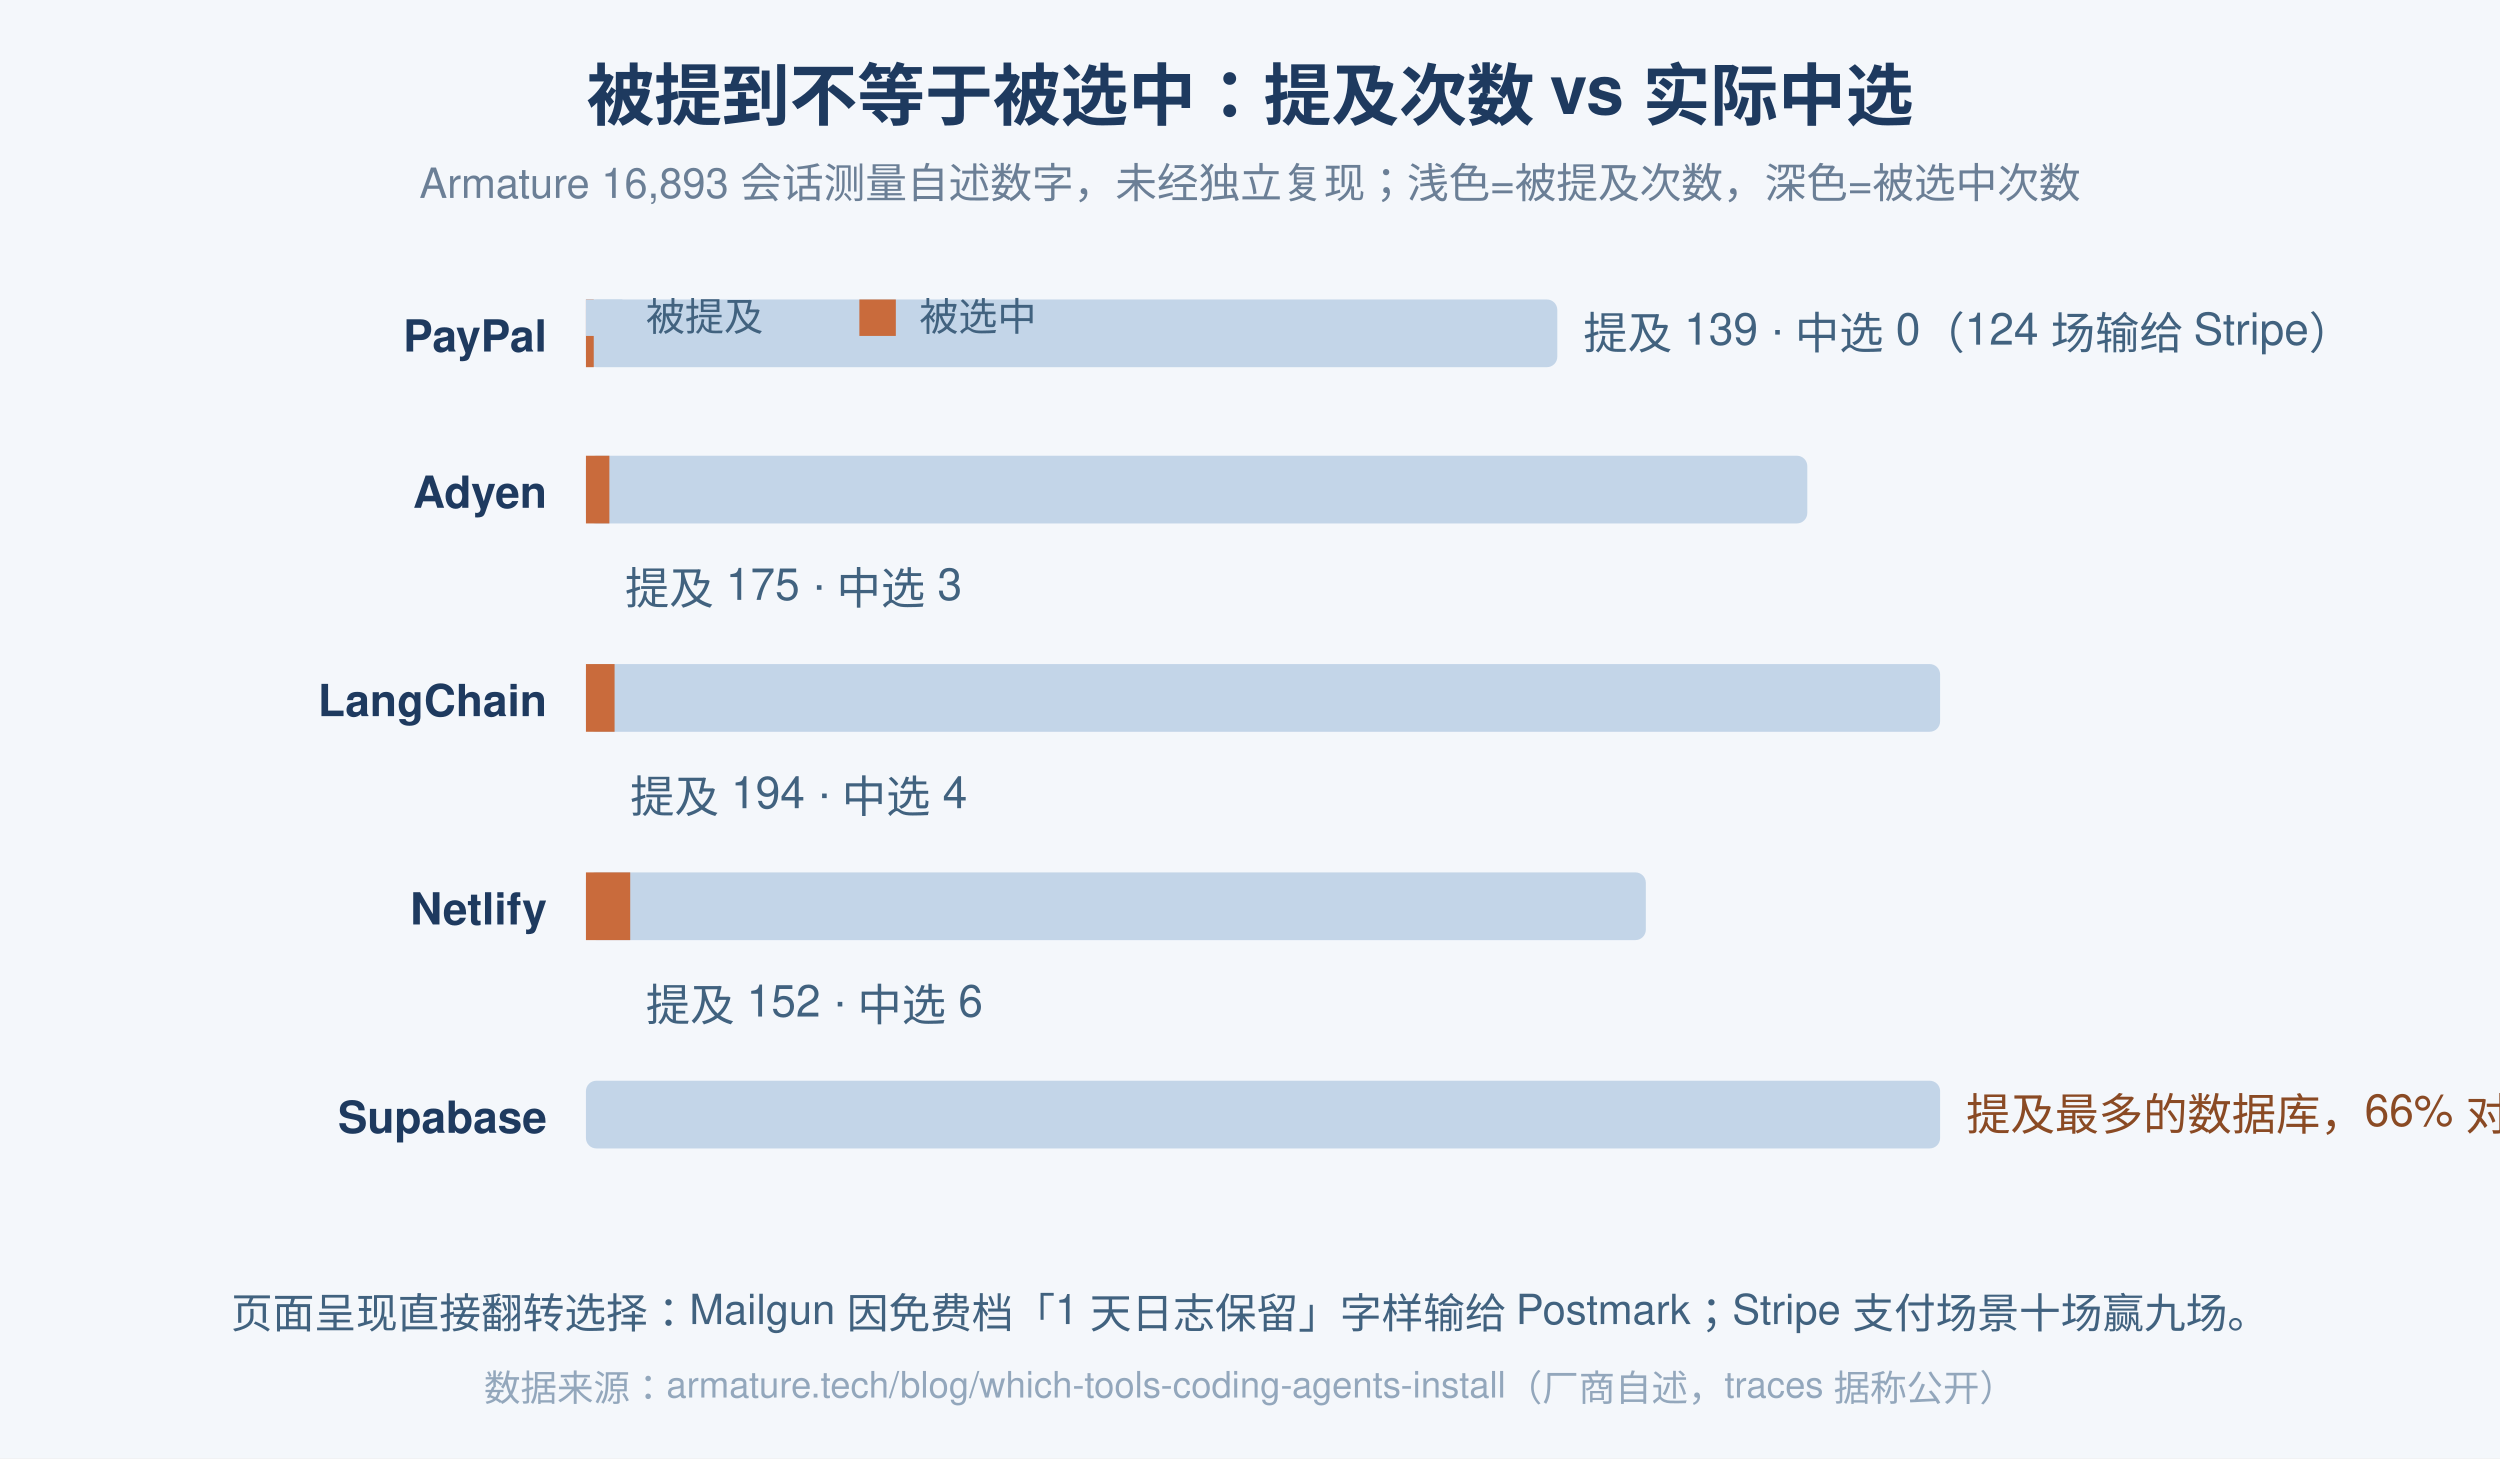
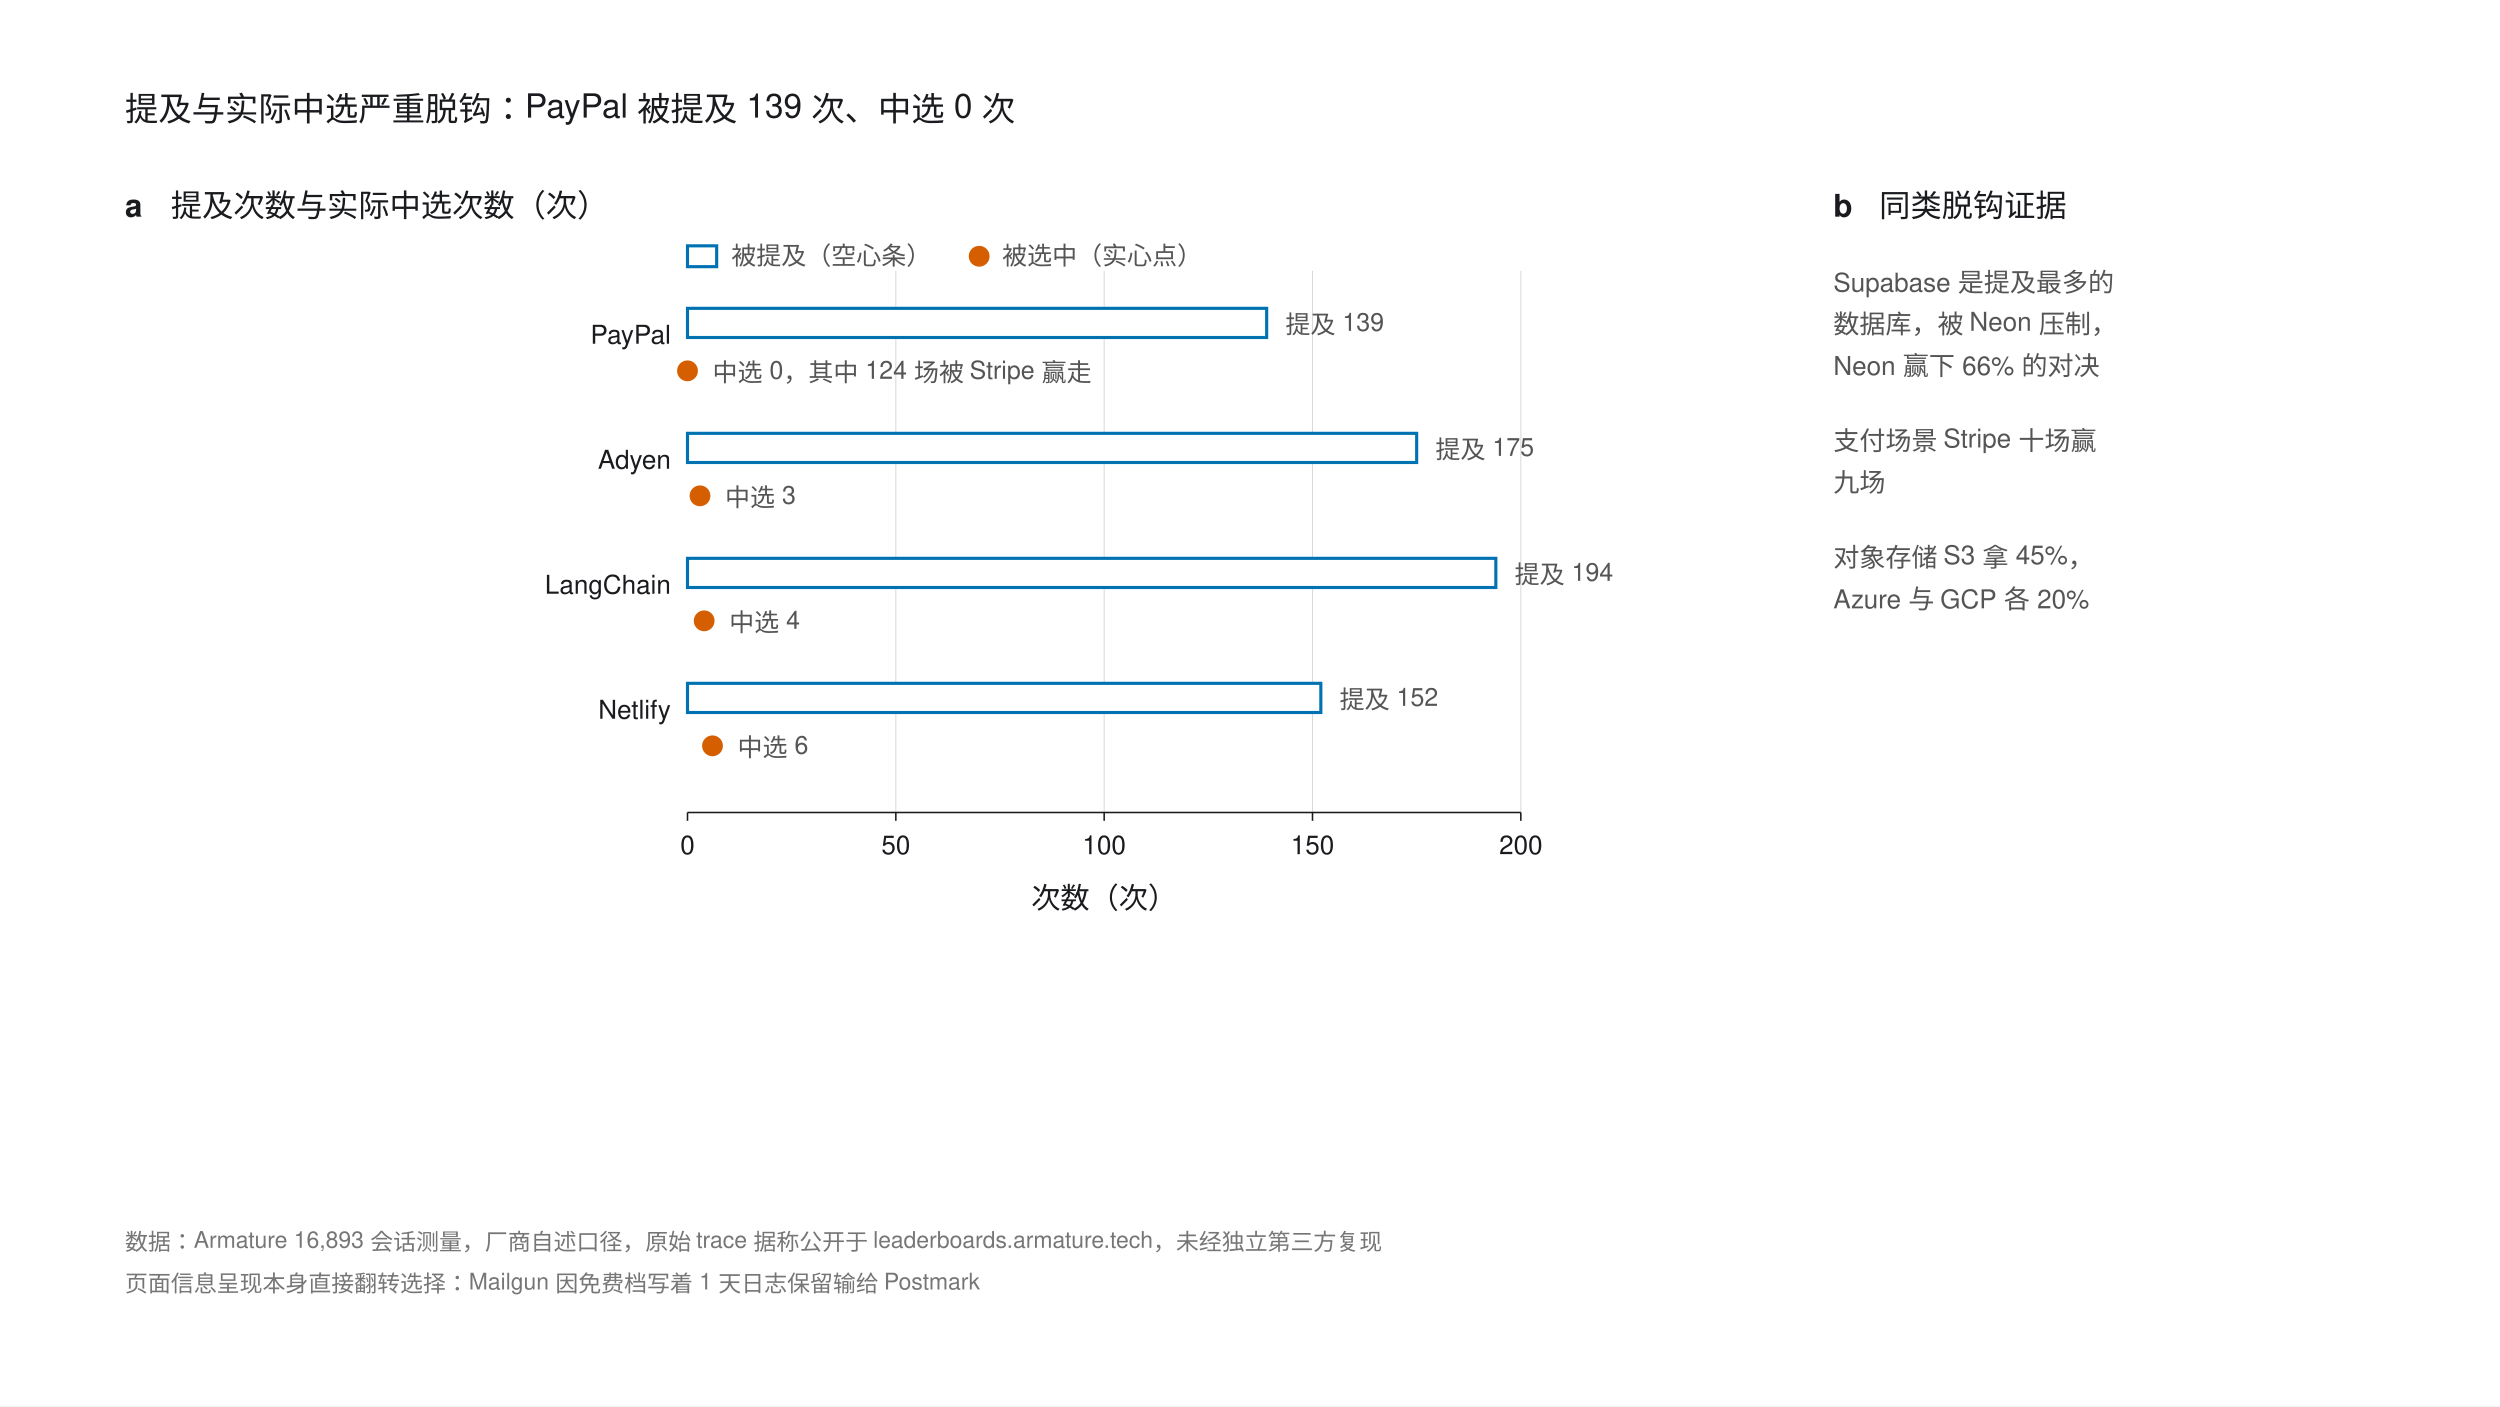
- <svg xmlns="http://www.w3.org/2000/svg" width="960" height="560" viewBox="0 0 960 560" font-family="PingFang SC, Microsoft YaHei, Helvetica, Arial, sans-serif">
-   <rect width="960" height="560" fill="#f4f7fb" />
-   <text x="480" y="46" fill="#1e3a5f" font-size="26" text-anchor="middle" font-weight="bold">被提到不等于被选中：提及次数 vs 实际中选</text>
-   <text x="480" y="76" fill="#6b7f96" font-size="16" text-anchor="middle">Armature 16,893 会话测量自述数字，未经独立复现；浅色=被提及次数，深色=被选中次数</text>
-   <g font-size="17">
-     <text x="210" y="135" fill="#1e3a5f" text-anchor="end" font-weight="bold">PayPal</text>
-     <rect x="225" y="115" width="373" height="26" rx="4" fill="#c3d5e8" />
-     <rect x="225" y="115" width="3" height="26" fill="#c96b3c" />
-     <text x="608" y="134" fill="#41627f">提及 139 · 中选 0（124 场输给 Stripe）</text>
-     <text x="210" y="195" fill="#1e3a5f" text-anchor="end" font-weight="bold">Adyen</text>
-     <rect x="225" y="175" width="469" height="26" rx="4" fill="#c3d5e8" />
-     <rect x="225" y="175" width="9" height="26" fill="#c96b3c" />
-     <text x="240" y="232" fill="#41627f">提及 175 · 中选 3</text>
-     <text x="210" y="275" fill="#1e3a5f" text-anchor="end" font-weight="bold">LangChain</text>
-     <rect x="225" y="255" width="520" height="26" rx="4" fill="#c3d5e8" />
-     <rect x="225" y="255" width="11" height="26" fill="#c96b3c" />
-     <text x="242" y="312" fill="#41627f">提及 194 · 中选 4</text>
-     <text x="210" y="355" fill="#1e3a5f" text-anchor="end" font-weight="bold">Netlify</text>
-     <rect x="225" y="335" width="407" height="26" rx="4" fill="#c3d5e8" />
-     <rect x="225" y="335" width="17" height="26" fill="#c96b3c" />
-     <text x="248" y="392" fill="#41627f">提及 152 · 中选 6</text>
-     <text x="210" y="435" fill="#1e3a5f" text-anchor="end" font-weight="bold">Supabase</text>
-     <rect x="225" y="415" width="520" height="26" rx="4" fill="#c3d5e8" />
-     <text x="755" y="434" fill="#8a4a24">提及最多的数据库，66% 对决输给 Neon</text>
+ <svg xmlns="http://www.w3.org/2000/svg" width="1200" height="675" viewBox="0 0 1200 675" font-family="'Helvetica Neue',Helvetica,Arial,'PingFang SC',sans-serif">
+   <rect width="1200" height="675" fill="#FFFFFF" />
+   <text x="60" y="58" font-size="16" fill="#1A1B1E">提及与实际中选严重脱钩：PayPal 被提及 139 次、中选 0 次</text>
+   <text x="60" y="104" font-size="15" font-weight="bold" fill="#1A1B1E">a</text>
+   <text x="82" y="104" font-size="15" fill="#1A1B1E">提及次数与实际中选次数（次）</text>
+   <g stroke="#D9D9D9" stroke-width="0.5">
+     <line x1="430" y1="130" x2="430" y2="390" />
+     <line x1="530" y1="130" x2="530" y2="390" />
+     <line x1="630" y1="130" x2="630" y2="390" />
+     <line x1="730" y1="130" x2="730" y2="390" />
  </g>
-   <rect x="225" y="115" width="14" height="14" fill="#c3d5e8" />
-   <text x="248" y="127" font-size="15" fill="#41627f">被提及</text>
-   <rect x="330" y="115" width="14" height="14" fill="#c96b3c" />
-   <text x="353" y="127" font-size="15" fill="#41627f">被选中</text>
-   <text x="480" y="510" fill="#41627f" font-size="16" text-anchor="middle">页面呈现直接翻转选择：Mailgun 因免费档「1 天日志保留」字样输给 Postmark；Stripe 支付场景十场赢九场。</text>
-   <text x="480" y="538" fill="#93a7bc" font-size="14" text-anchor="middle">数据来源：armature.tech/blog/which-tools-coding-agents-install（厂商自述，traces 据称公开）</text>
+   <g font-size="12.5" fill="#1A1B1E" text-anchor="end">
+     <text x="322" y="165">PayPal</text>
+     <text x="322" y="225">Adyen</text>
+     <text x="322" y="285">LangChain</text>
+     <text x="322" y="345">Netlify</text>
+   </g>
+   <rect x="330" y="148" width="278" height="14" fill="#FFFFFF" stroke="#0072B2" stroke-width="1.5" />
+   <text x="617" y="160" font-size="12" fill="#555">提及 139</text>
+   <circle cx="330" cy="178" r="5" fill="#D55E00" />
+   <text x="342" y="183" font-size="12" fill="#555">中选 0，其中 124 场被 Stripe 赢走</text>
+   <rect x="330" y="208" width="350" height="14" fill="#FFFFFF" stroke="#0072B2" stroke-width="1.5" />
+   <text x="689" y="220" font-size="12" fill="#555">提及 175</text>
+   <circle cx="336" cy="238" r="5" fill="#D55E00" />
+   <text x="348" y="243" font-size="12" fill="#555">中选 3</text>
+   <rect x="330" y="268" width="388" height="14" fill="#FFFFFF" stroke="#0072B2" stroke-width="1.5" />
+   <text x="727" y="280" font-size="12" fill="#555">提及 194</text>
+   <circle cx="338" cy="298" r="5" fill="#D55E00" />
+   <text x="350" y="303" font-size="12" fill="#555">中选 4</text>
+   <rect x="330" y="328" width="304" height="14" fill="#FFFFFF" stroke="#0072B2" stroke-width="1.5" />
+   <text x="643" y="340" font-size="12" fill="#555">提及 152</text>
+   <circle cx="342" cy="358" r="5" fill="#D55E00" />
+   <text x="354" y="363" font-size="12" fill="#555">中选 6</text>
+   <line x1="330" y1="390" x2="730" y2="390" stroke="#1A1B1E" stroke-width="0.75" />
+   <g stroke="#1A1B1E" stroke-width="0.75">
+     <line x1="330" y1="390" x2="330" y2="394" />
+     <line x1="430" y1="390" x2="430" y2="394" />
+     <line x1="530" y1="390" x2="530" y2="394" />
+     <line x1="630" y1="390" x2="630" y2="394" />
+     <line x1="730" y1="390" x2="730" y2="394" />
+   </g>
+   <g font-size="12.5" fill="#1A1B1E" text-anchor="middle">
+     <text x="330" y="410">0</text>
+     <text x="430" y="410">50</text>
+     <text x="530" y="410">100</text>
+     <text x="630" y="410">150</text>
+     <text x="730" y="410">200</text>
+   </g>
+   <text x="530" y="436" font-size="14" fill="#1A1B1E" text-anchor="middle">次数（次）</text>
+   <g font-size="12" fill="#555">
+     <rect x="330" y="118" width="14" height="10" fill="#FFFFFF" stroke="#0072B2" stroke-width="1.5" />
+     <text x="351" y="127">被提及（空心条）</text>
+     <circle cx="470" cy="123" r="5" fill="#D55E00" />
+     <text x="481" y="127">被选中（实心点）</text>
+   </g>
+   <text x="880" y="104" font-size="15" font-weight="bold" fill="#1A1B1E">b</text>
+   <text x="902" y="104" font-size="15" fill="#1A1B1E">同类脱钩证据</text>
+   <g font-size="12.5" fill="#555">
+     <text x="880" y="140">Supabase 是提及最多的</text>
+     <text x="880" y="160">数据库，被 Neon 压制，</text>
+     <text x="880" y="180">Neon 赢下 66% 的对决</text>
+     <text x="880" y="216">支付场景 Stripe 十场赢</text>
+     <text x="880" y="236">九场</text>
+     <text x="880" y="272">对象存储 S3 拿 45%，</text>
+     <text x="880" y="292">Azure 与 GCP 各 20%</text>
+   </g>
+   <text x="60" y="600" font-size="11" fill="#767676">数据：Armature 16,893 会话测量，厂商自述口径，原始 trace 据称公开于 leaderboards.armature.tech，未经独立第三方复现</text>
+   <text x="60" y="620" font-size="11" fill="#767676">页面信息呈现本身直接翻转选择：Mailgun 因免费档写着 1 天日志保留输给 Postmark</text>
</svg>
